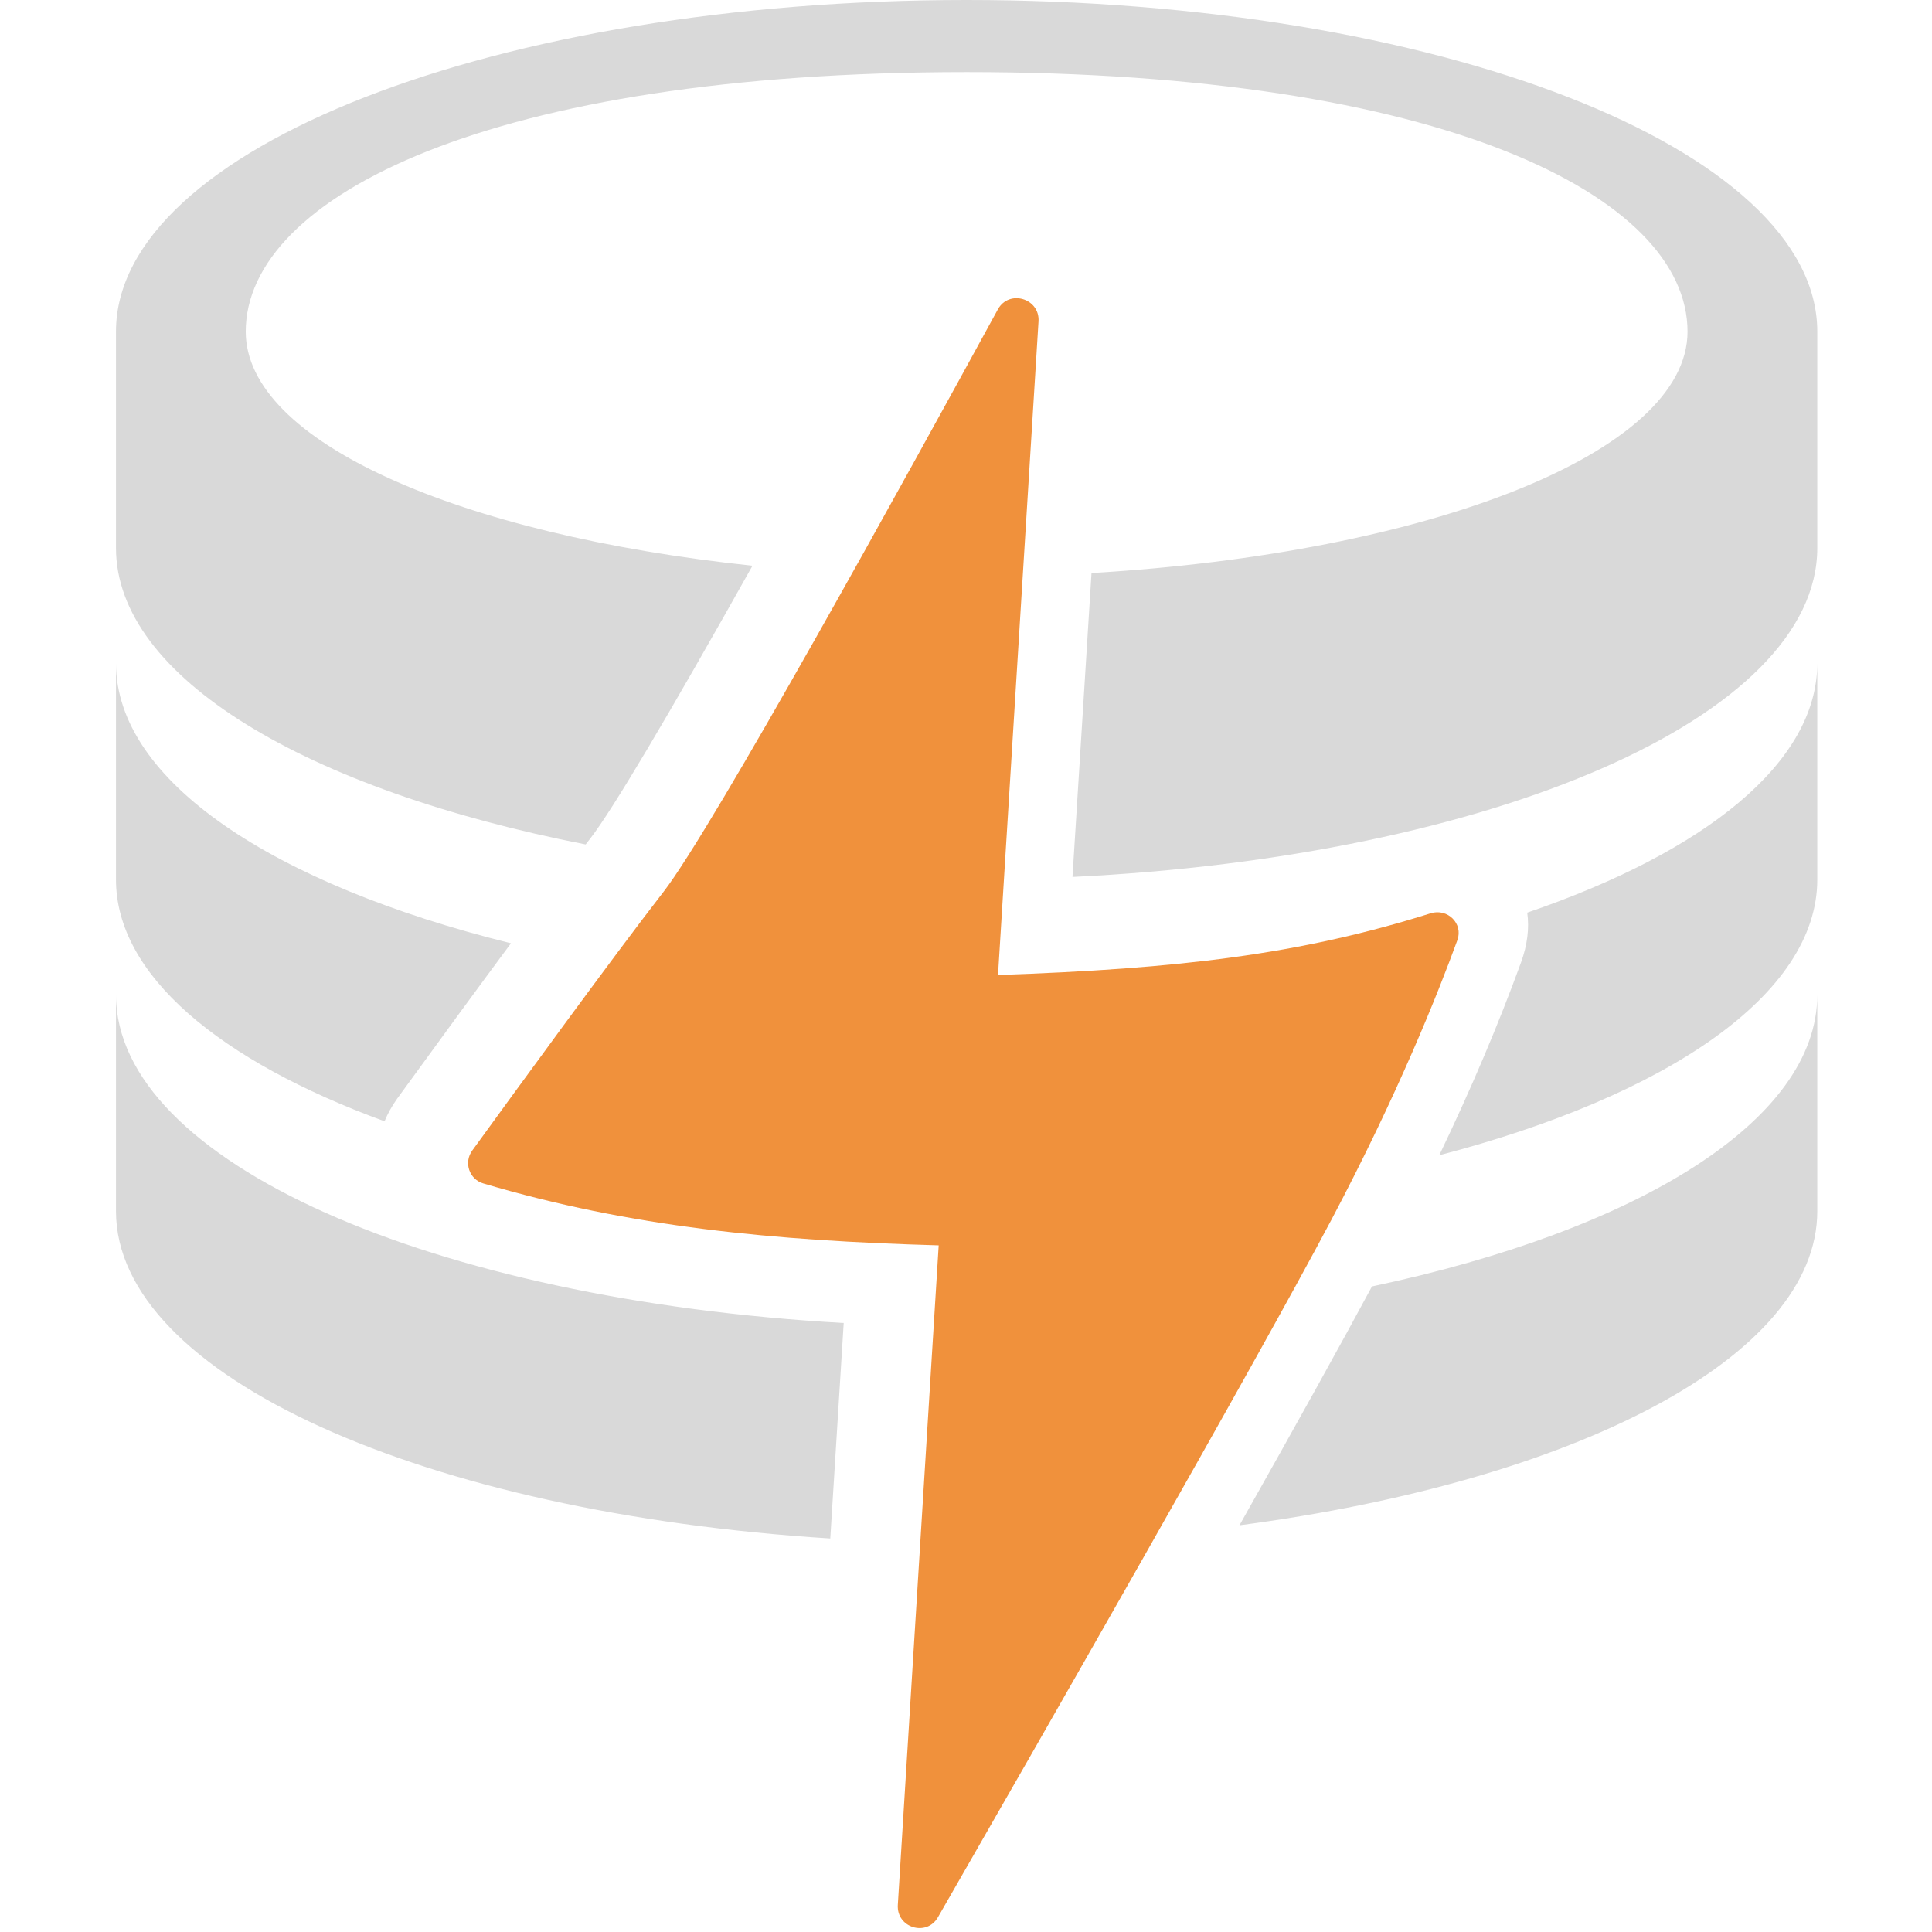
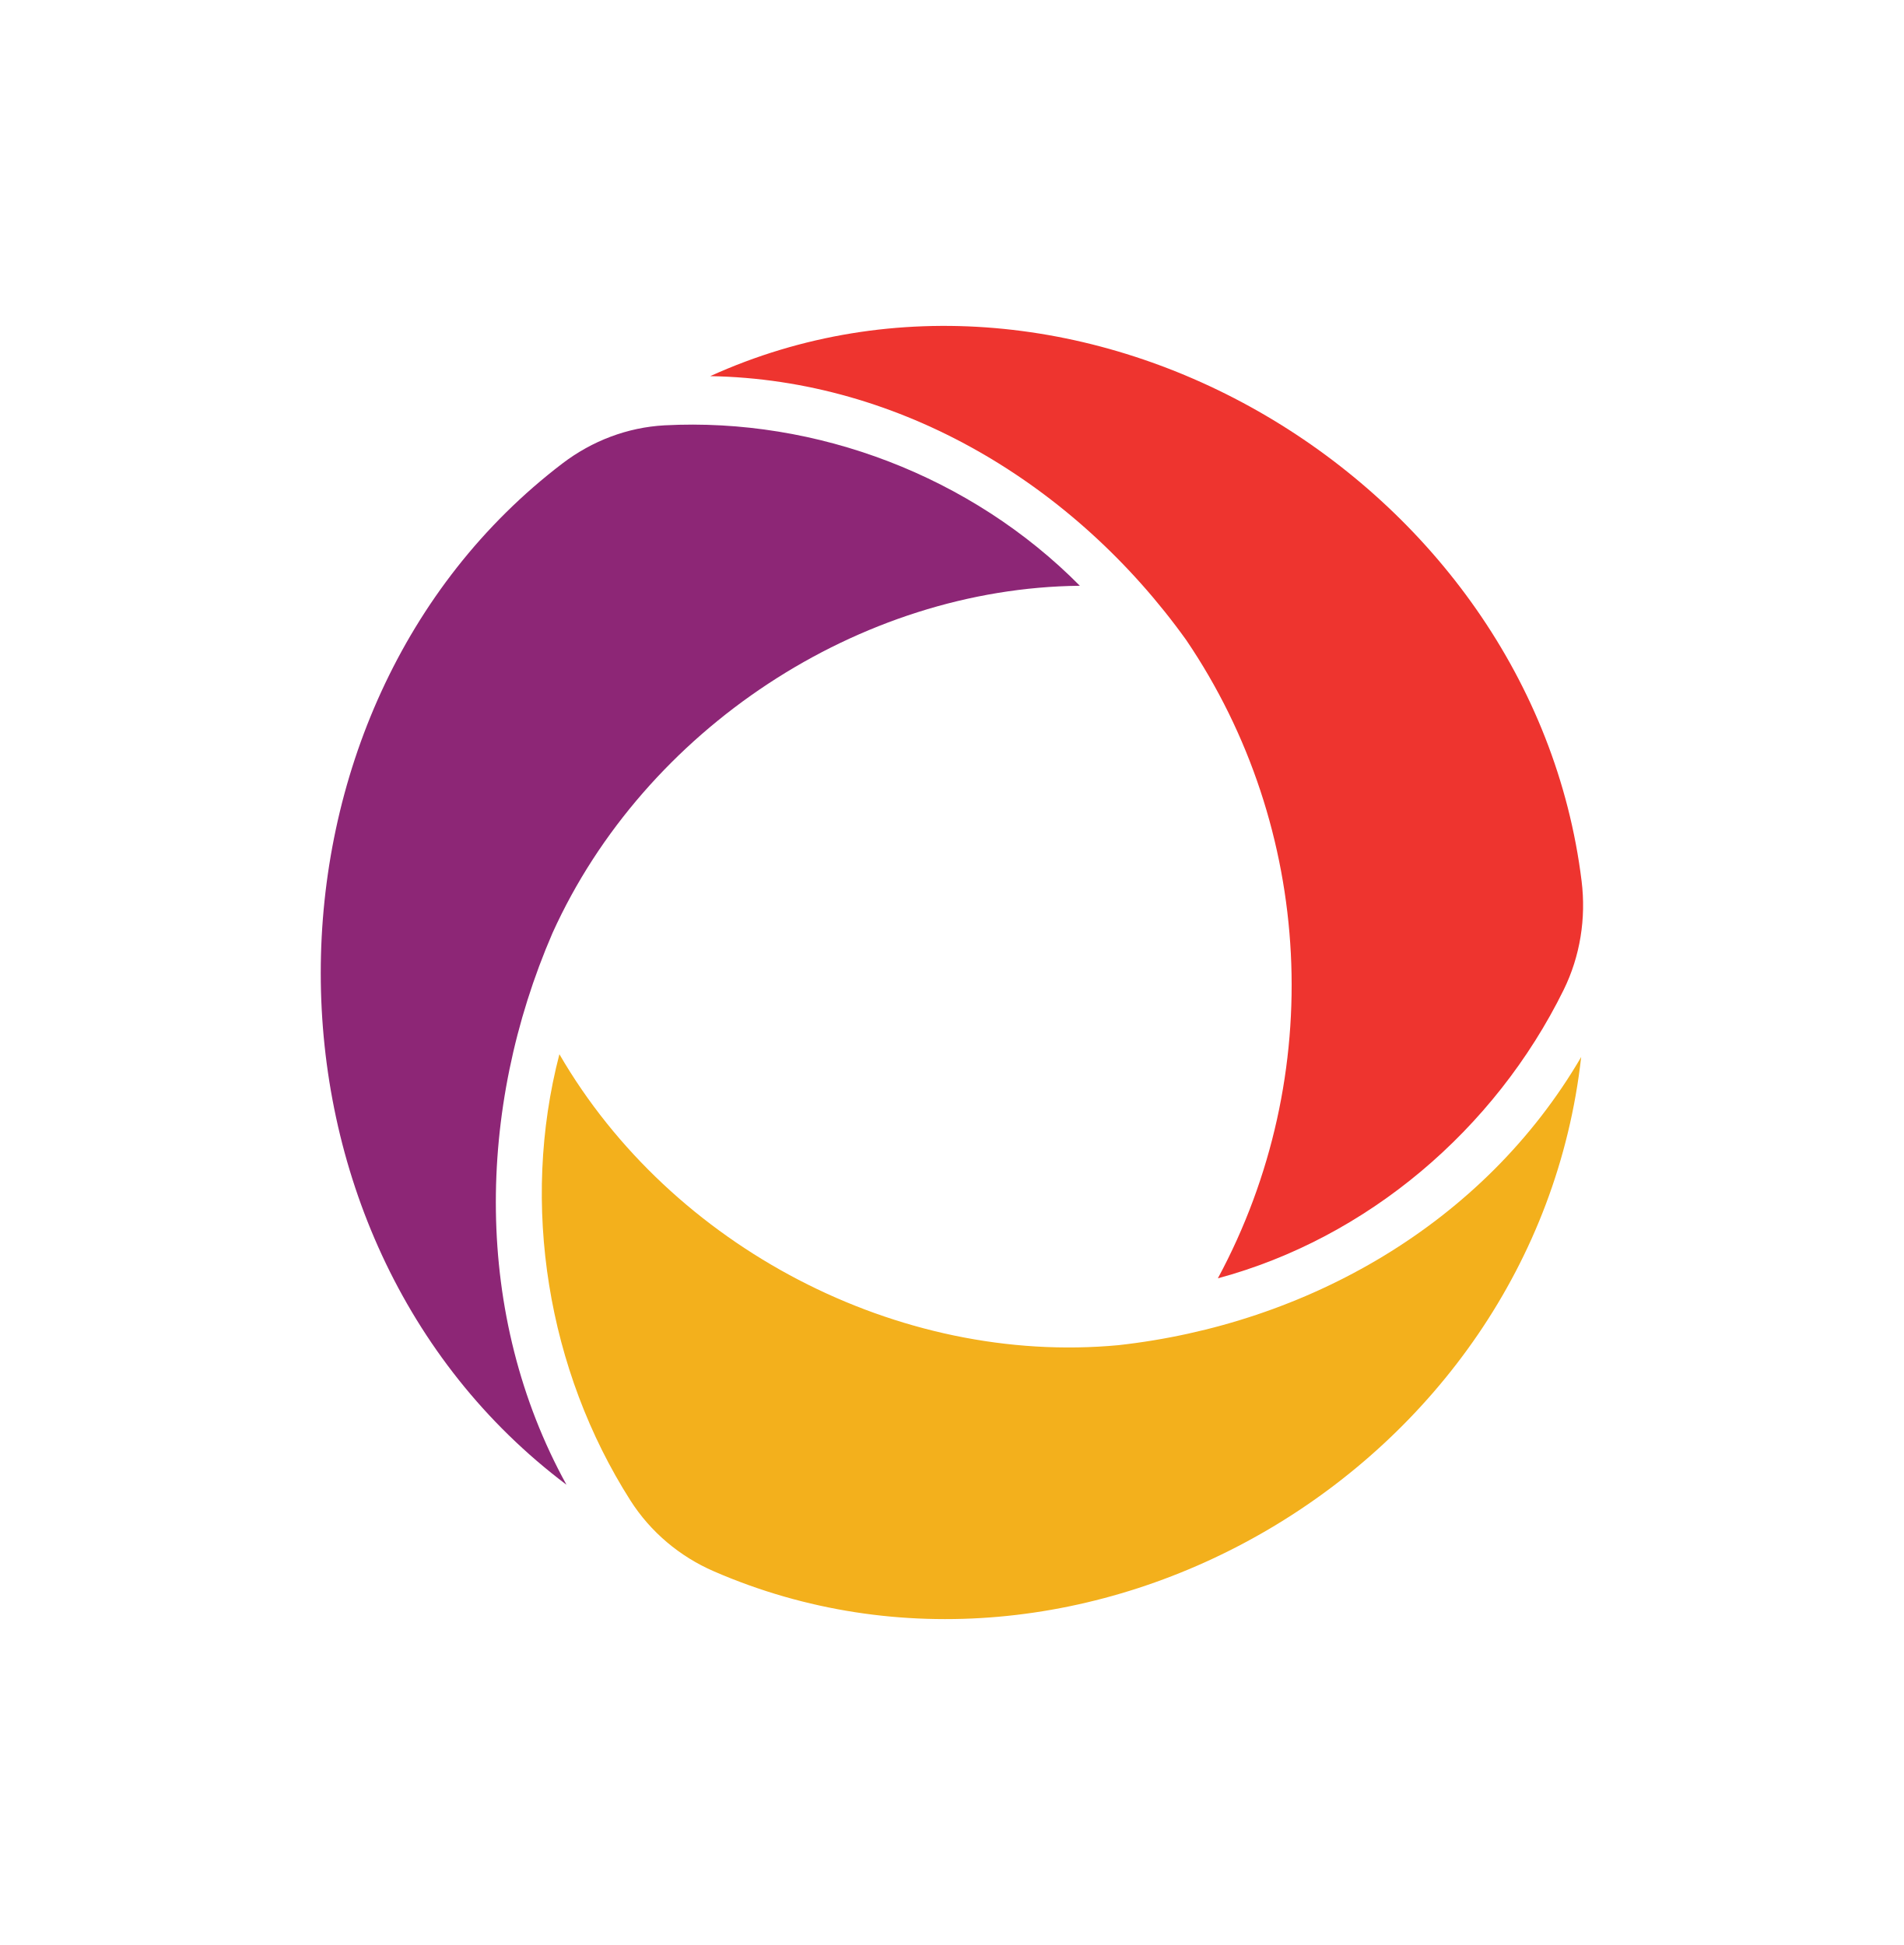
- <svg xmlns="http://www.w3.org/2000/svg" width="268" height="268" viewBox="0 0 268 268" fill="none">
-   <path fill-rule="evenodd" clip-rule="evenodd" d="M117.035 183.523C59.946 180.302 16.088 161.147 16.088 138V168C16.088 190.895 58.995 209.884 115.173 213.412L117.035 183.523ZM171.933 211.583C218.54 205.435 252.088 188.245 252.088 168V138C252.088 155.469 227.108 170.664 190.314 178.452C186.087 186.314 179.96 197.357 171.933 211.583Z" fill="#D9D9D9" />
-   <path fill-rule="evenodd" clip-rule="evenodd" d="M70.879 130.851C37.943 122.69 16.088 108.34 16.088 92V122C16.088 135.228 30.412 147.153 53.343 155.544C53.778 154.477 54.361 153.431 55.092 152.404C61.213 143.972 66.475 136.787 70.879 130.851ZM199.648 160.253C231.269 152.001 252.088 137.948 252.088 122V92C252.088 105.793 236.516 118.167 211.852 126.599C212.157 128.772 211.87 131.074 210.992 133.504C207.836 142.161 204.054 151.077 199.648 160.253Z" fill="#D9D9D9" />
-   <path fill-rule="evenodd" clip-rule="evenodd" d="M252.088 46C252.088 20.595 199.257 0 134.088 0C68.918 0 16.088 20.595 16.088 46V76C16.088 93.999 42.604 109.583 81.239 117.14C81.462 116.853 81.68 116.575 81.892 116.304C84.975 112.309 92.472 99.699 104.382 78.475C63.659 74.173 34.088 61.261 34.088 46C34.088 27.222 68.088 10 134.088 10C200.088 10 234.088 27.222 234.088 46C234.088 62.769 198.382 76.703 151.409 79.492L148.77 121.647C207.011 118.83 252.088 99.467 252.088 76V46Z" fill="#D9D9D9" />
-   <path d="M138.413 42.926C139.954 40.105 144.258 41.376 144.059 44.584L138.441 135.246C163.489 134.389 180.249 132.415 198.452 126.692C200.8 125.954 203.002 128.109 202.159 130.422C199.484 137.766 193.907 151.777 184.712 169.158C174.114 189.192 143.47 242.7 130.108 265.954C128.529 268.703 124.346 267.412 124.542 264.248L130.211 172.754C107.173 172.09 87.578 170.241 67.037 164.16C65.082 163.581 64.308 161.254 65.505 159.603C71.099 151.887 84.994 132.79 92.046 123.702C98.856 114.927 125.854 65.926 138.413 42.926Z" fill="#F0913C" />
+ <svg xmlns="http://www.w3.org/2000/svg" width="184" height="188" viewBox="0 0 184 188" fill="none">
+   <path d="M108.092 130.021C126.258 128.003 143.385 118.323 152.815 102.167C148.349 142.128 104.653 167.385 68.986 151.878C65.699 150.453 62.87 148.082 60.929 145.034C52.913 132.448 50.279 116.433 54.064 101.899C64.881 120.567 86.875 132.01 108.092 130.021Z" fill="#F3B01C" />
+   <path d="M53.401 90.174C46.038 107.191 45.719 127.114 54.746 143.51C22.976 119.608 23.323 68.458 54.358 44.795C57.229 42.608 60.64 41.31 64.218 41.112C78.931 40.336 93.88 46.023 104.364 56.619C83.064 56.831 62.318 70.476 53.401 90.174Z" fill="#8D2676" />
+   <path d="M114.637 61.855C103.89 46.87 87.069 36.668 68.639 36.358C104.264 20.188 148.085 46.404 152.856 85.165C153.3 88.763 152.717 92.432 151.122 95.677C144.466 109.195 132.124 119.679 117.702 123.559C128.269 103.96 126.965 80.015 114.637 61.855Z" fill="#EE342F" />
</svg>
